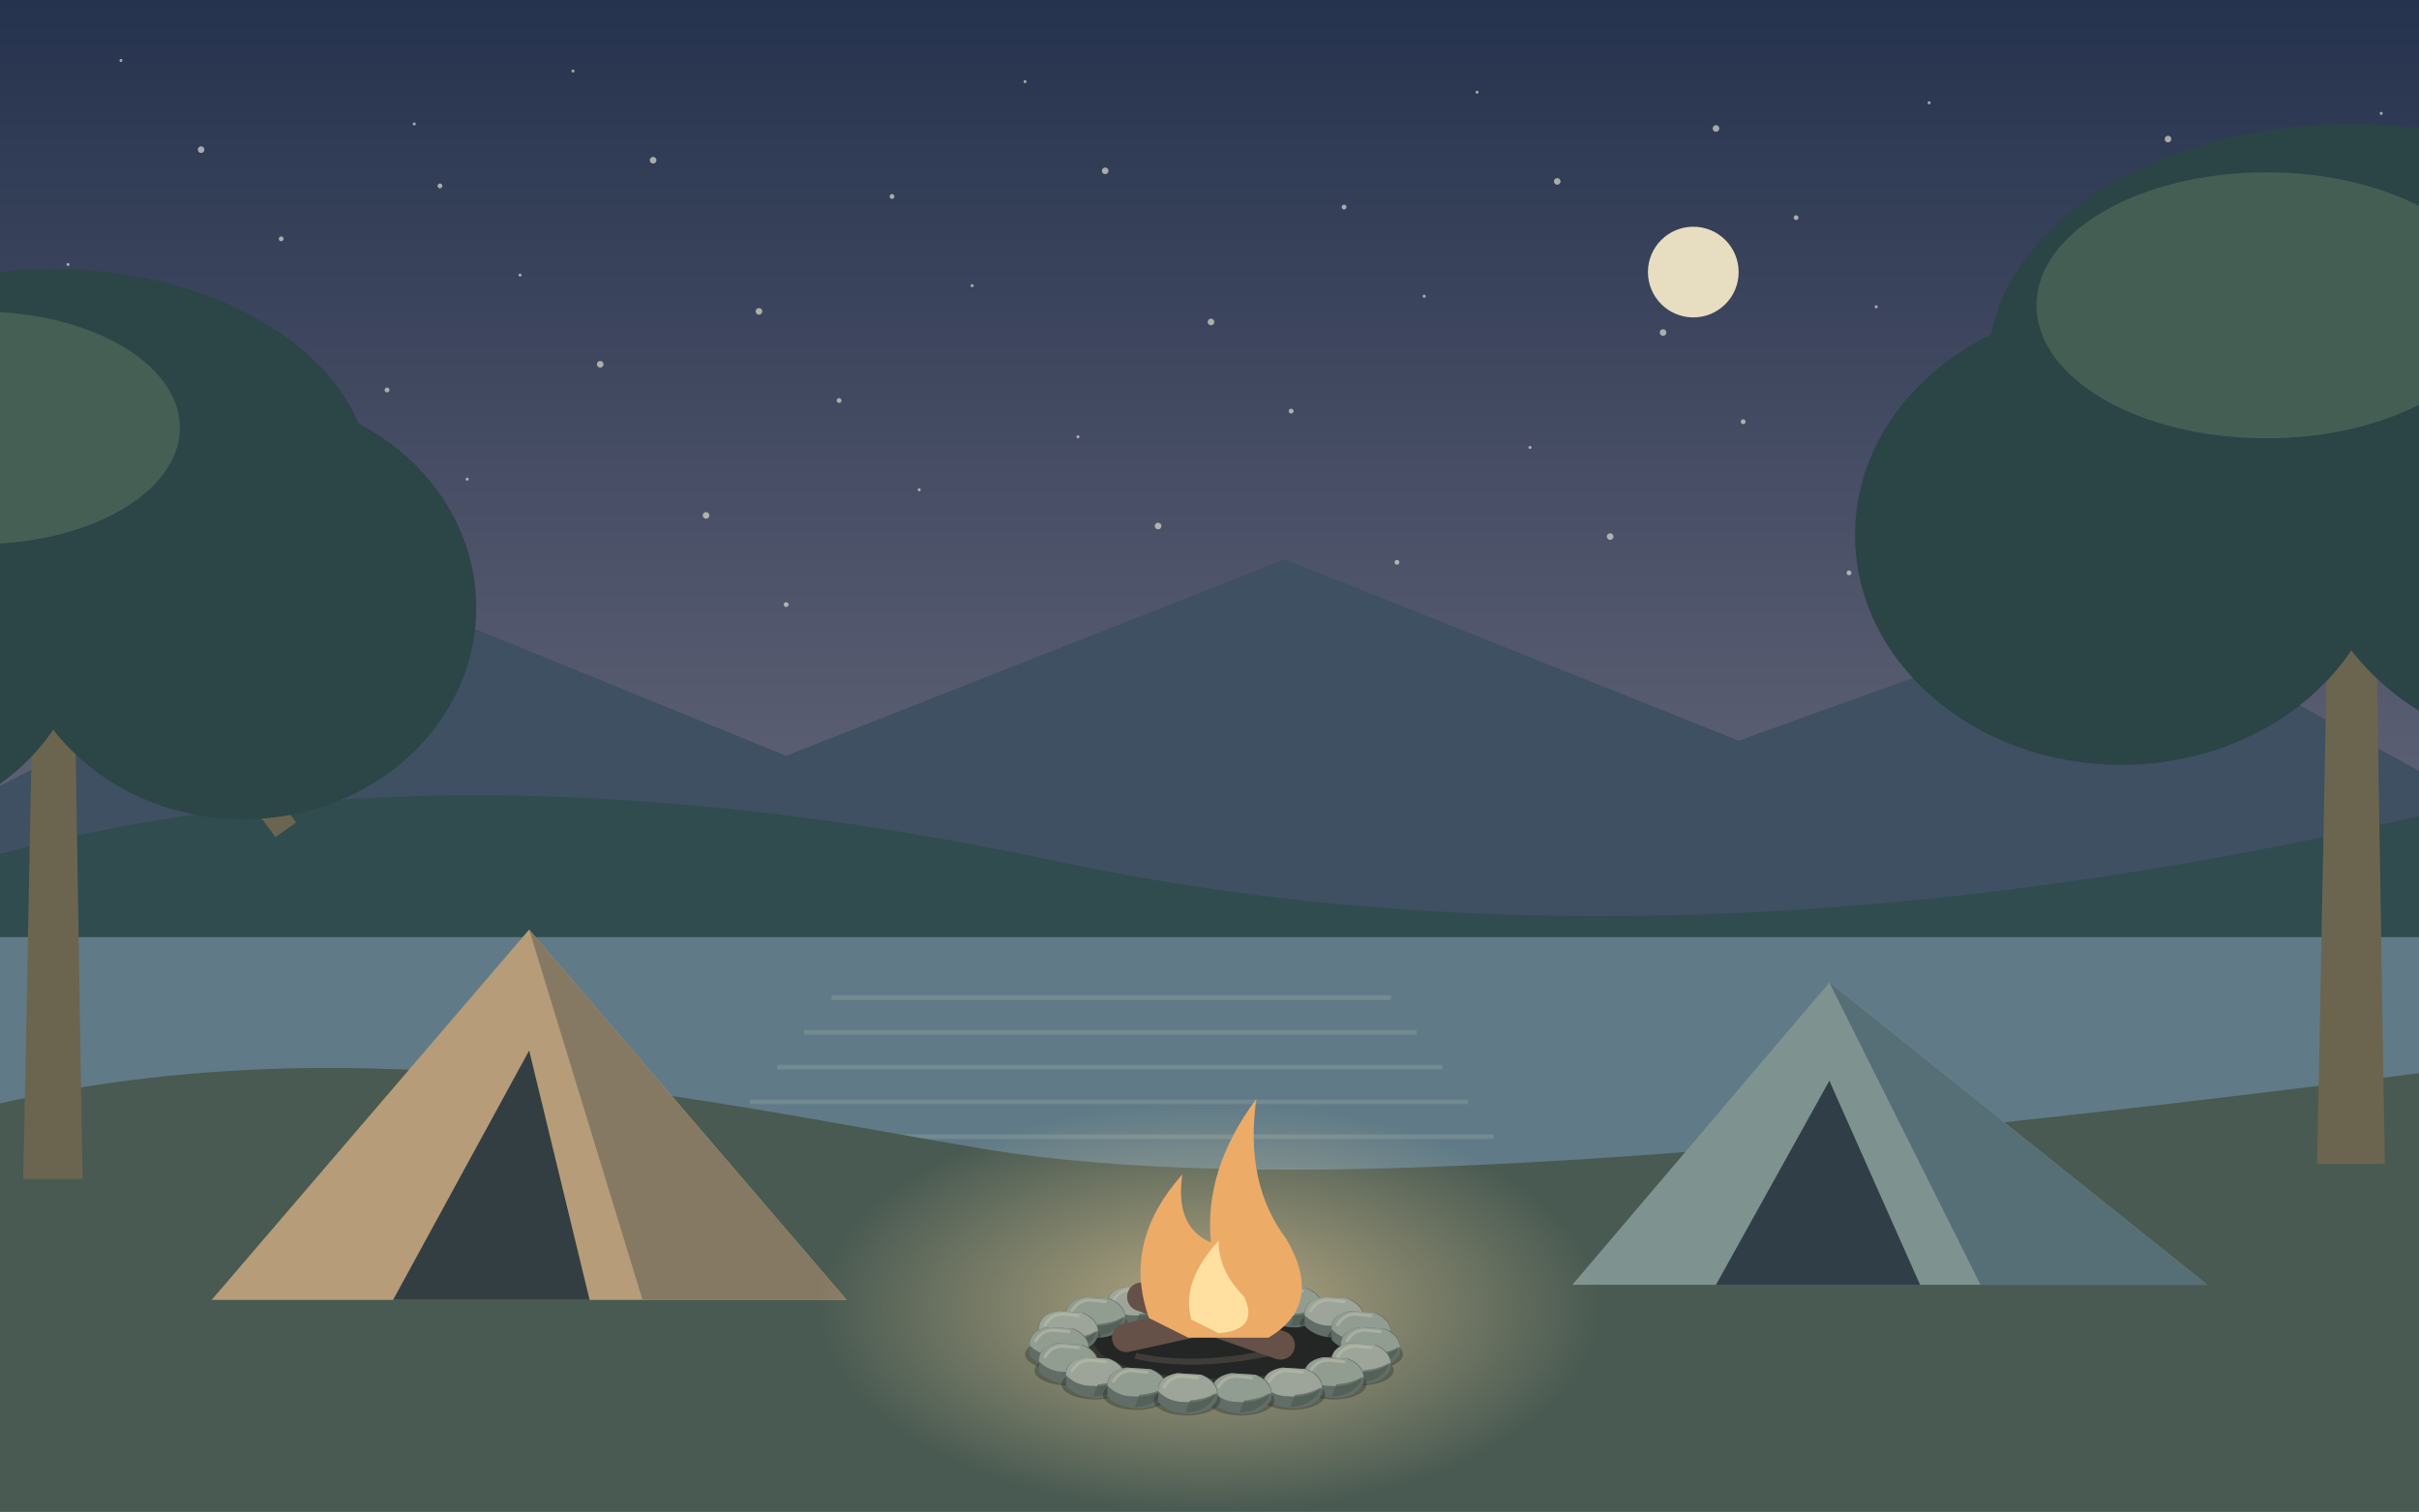
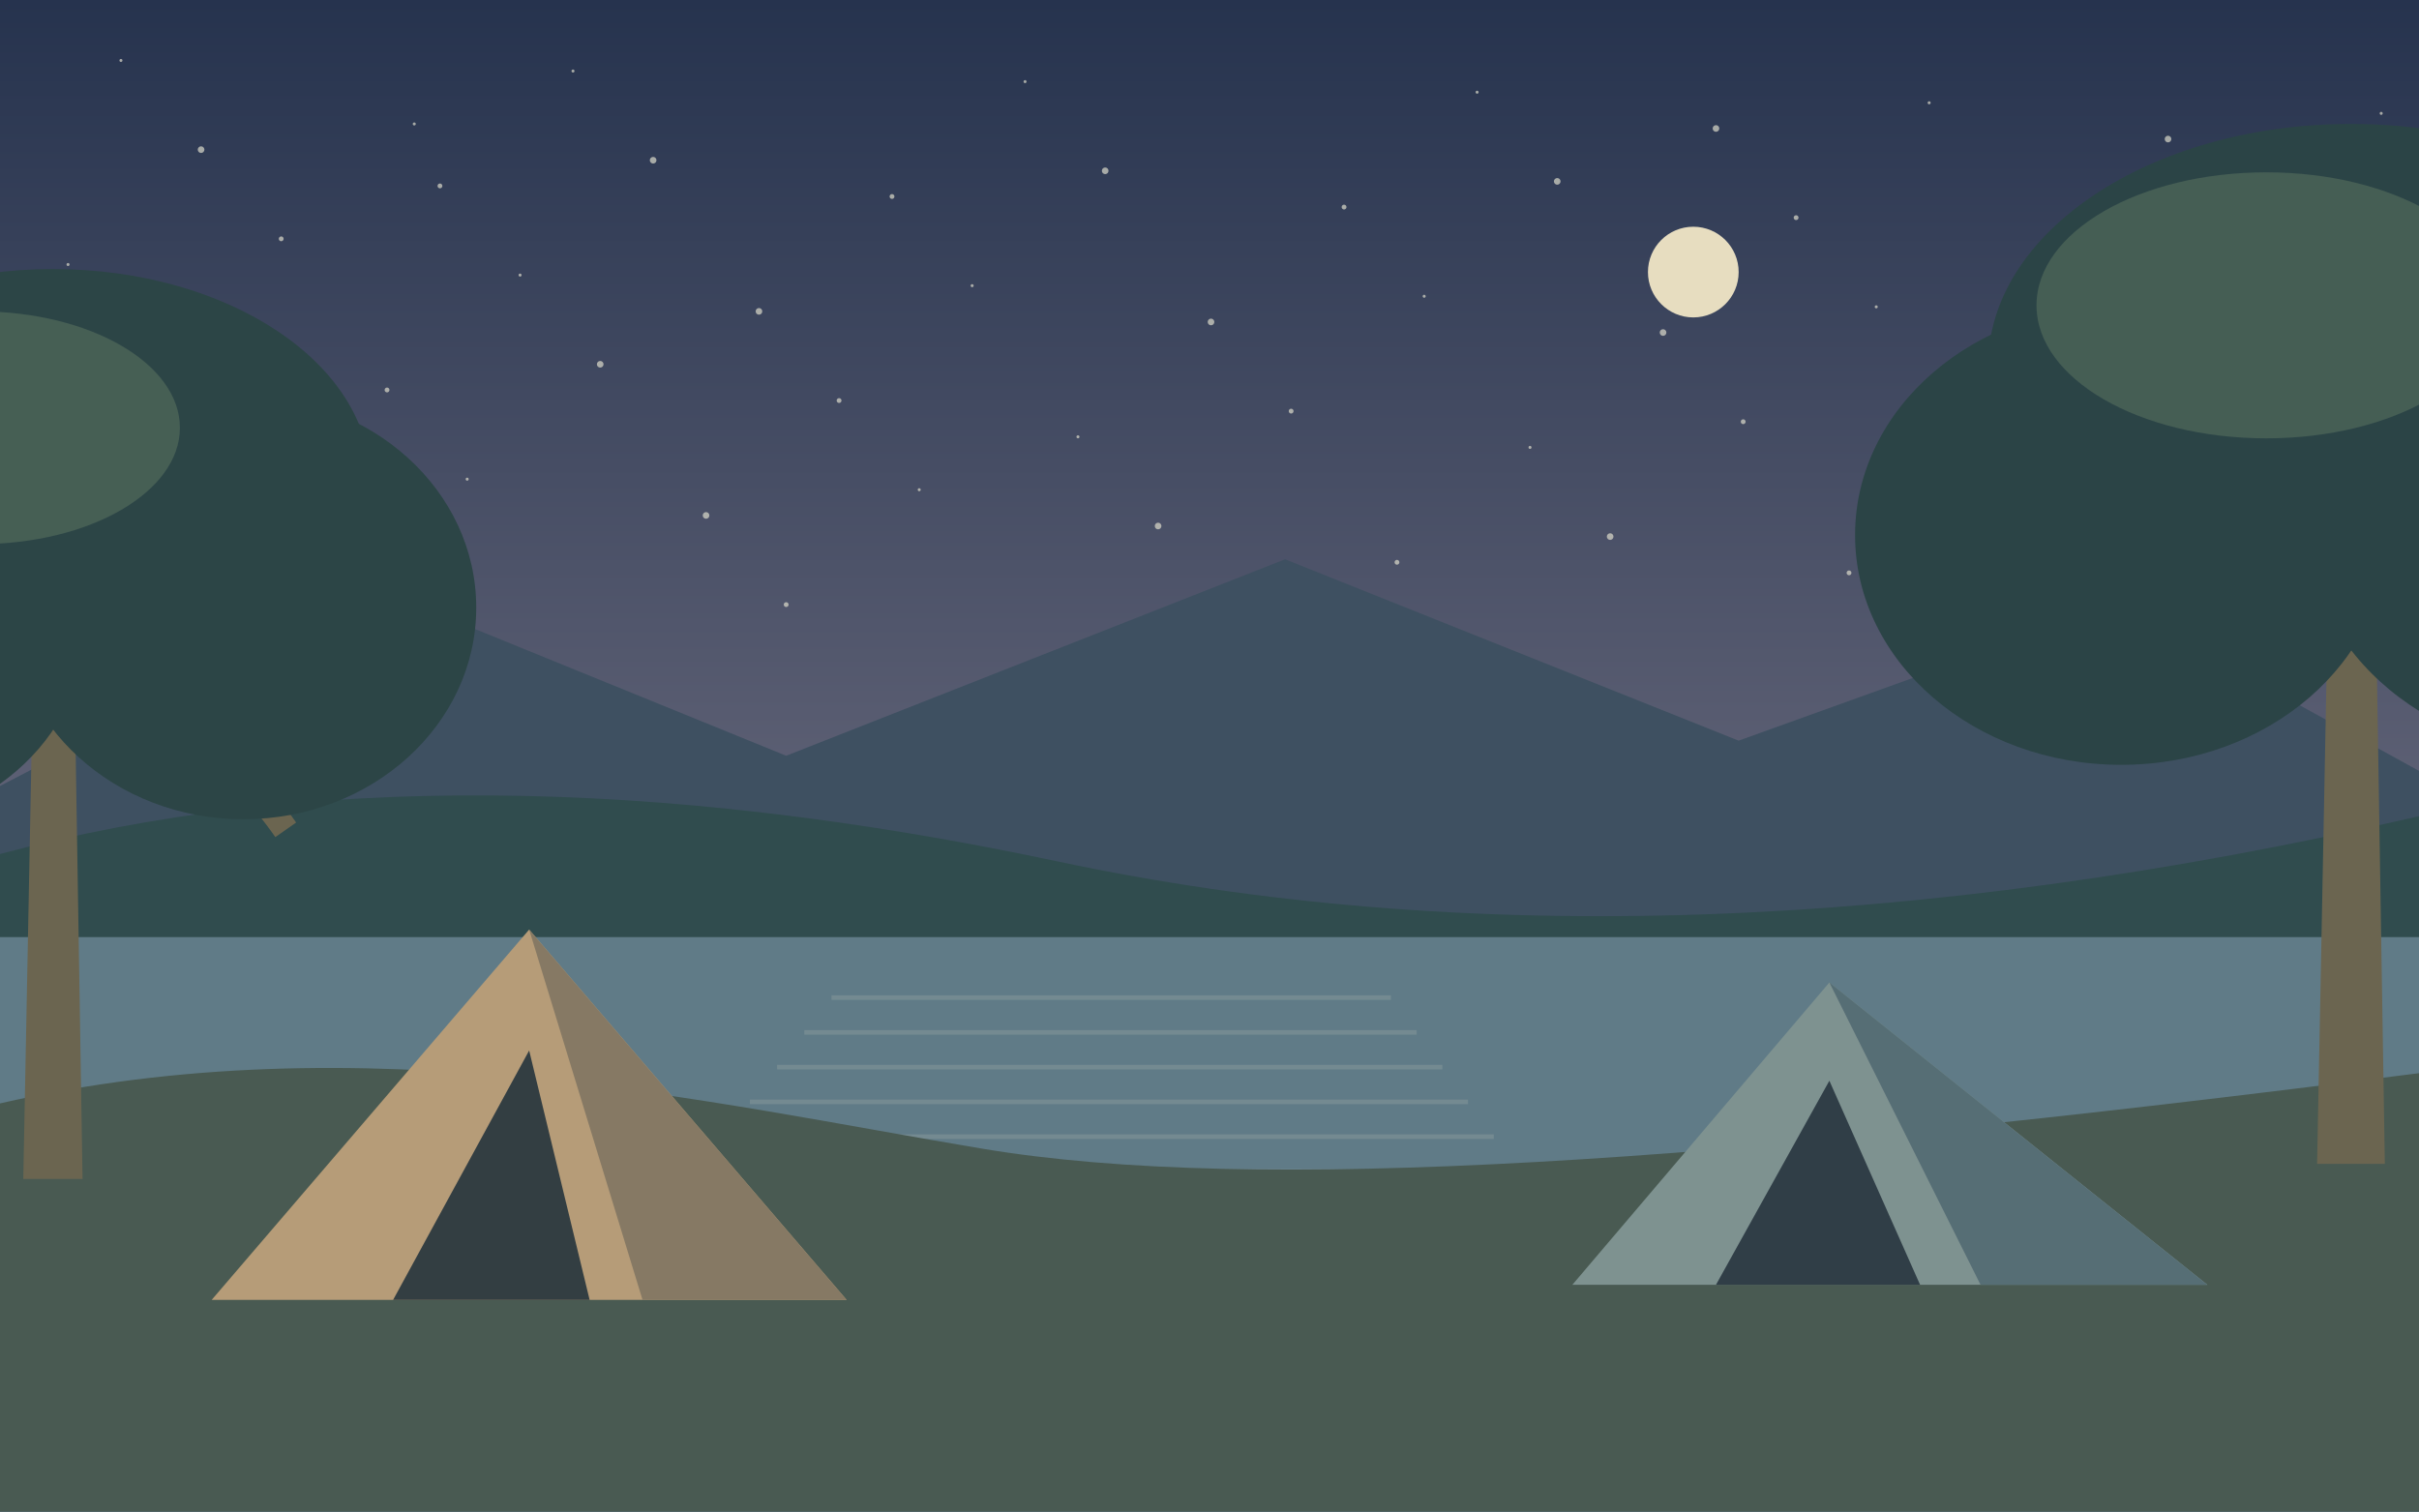
<svg xmlns="http://www.w3.org/2000/svg" viewBox="0 0 1600 1000" preserveAspectRatio="xMidYMid slice">
  <defs>
    <linearGradient id="sky" x2="0" y2="1">
      <stop stop-color="#26334e" />
      <stop offset="1" stop-color="#8e8896" />
    </linearGradient>
    <radialGradient id="sun-glow">
      <stop stop-color="#ffdda2" stop-opacity=".6" />
      <stop offset="1" stop-color="#ffdda2" stop-opacity="0" />
    </radialGradient>
  </defs>
  <rect width="1600" height="1000" fill="url(#sky)" />
  <circle cx="80" cy="40" r="1.0" fill="#e8e6d3" opacity=".65" />
  <circle cx="291" cy="123" r="1.6" fill="#e8e6d3" opacity=".65" />
  <circle cx="502" cy="206" r="2.2" fill="#e8e6d3" opacity=".65" />
  <circle cx="713" cy="289" r="1.0" fill="#e8e6d3" opacity=".65" />
  <circle cx="924" cy="372" r="1.6" fill="#e8e6d3" opacity=".65" />
  <circle cx="1135" cy="85" r="2.2" fill="#e8e6d3" opacity=".65" />
  <circle cx="1346" cy="168" r="1.0" fill="#e8e6d3" opacity=".65" />
  <circle cx="1557" cy="251" r="1.6" fill="#e8e6d3" opacity=".65" />
  <circle cx="168" cy="334" r="2.2" fill="#e8e6d3" opacity=".65" />
  <circle cx="379" cy="47" r="1.0" fill="#e8e6d3" opacity=".65" />
  <circle cx="590" cy="130" r="1.6" fill="#e8e6d3" opacity=".65" />
  <circle cx="801" cy="213" r="2.2" fill="#e8e6d3" opacity=".65" />
  <circle cx="1012" cy="296" r="1.0" fill="#e8e6d3" opacity=".65" />
  <circle cx="1223" cy="379" r="1.6" fill="#e8e6d3" opacity=".65" />
  <circle cx="1434" cy="92" r="2.2" fill="#e8e6d3" opacity=".65" />
  <circle cx="45" cy="175" r="1.0" fill="#e8e6d3" opacity=".65" />
  <circle cx="256" cy="258" r="1.6" fill="#e8e6d3" opacity=".65" />
  <circle cx="467" cy="341" r="2.2" fill="#e8e6d3" opacity=".65" />
  <circle cx="678" cy="54" r="1.0" fill="#e8e6d3" opacity=".65" />
  <circle cx="889" cy="137" r="1.6" fill="#e8e6d3" opacity=".65" />
  <circle cx="1100" cy="220" r="2.2" fill="#e8e6d3" opacity=".65" />
  <circle cx="1311" cy="303" r="1.0" fill="#e8e6d3" opacity=".65" />
  <circle cx="1522" cy="386" r="1.6" fill="#e8e6d3" opacity=".65" />
  <circle cx="133" cy="99" r="2.2" fill="#e8e6d3" opacity=".65" />
  <circle cx="344" cy="182" r="1.0" fill="#e8e6d3" opacity=".65" />
  <circle cx="555" cy="265" r="1.6" fill="#e8e6d3" opacity=".65" />
  <circle cx="766" cy="348" r="2.2" fill="#e8e6d3" opacity=".65" />
  <circle cx="977" cy="61" r="1.0" fill="#e8e6d3" opacity=".65" />
  <circle cx="1188" cy="144" r="1.6" fill="#e8e6d3" opacity=".65" />
  <circle cx="1399" cy="227" r="2.2" fill="#e8e6d3" opacity=".65" />
  <circle cx="10" cy="310" r="1.0" fill="#e8e6d3" opacity=".65" />
  <circle cx="221" cy="393" r="1.6" fill="#e8e6d3" opacity=".65" />
  <circle cx="432" cy="106" r="2.2" fill="#e8e6d3" opacity=".65" />
  <circle cx="643" cy="189" r="1.0" fill="#e8e6d3" opacity=".65" />
  <circle cx="854" cy="272" r="1.6" fill="#e8e6d3" opacity=".65" />
  <circle cx="1065" cy="355" r="2.2" fill="#e8e6d3" opacity=".65" />
  <circle cx="1276" cy="68" r="1.0" fill="#e8e6d3" opacity=".65" />
  <circle cx="1487" cy="151" r="1.6" fill="#e8e6d3" opacity=".65" />
  <circle cx="98" cy="234" r="2.2" fill="#e8e6d3" opacity=".65" />
  <circle cx="309" cy="317" r="1.0" fill="#e8e6d3" opacity=".65" />
  <circle cx="520" cy="400" r="1.6" fill="#e8e6d3" opacity=".65" />
  <circle cx="731" cy="113" r="2.2" fill="#e8e6d3" opacity=".65" />
  <circle cx="942" cy="196" r="1.0" fill="#e8e6d3" opacity=".65" />
  <circle cx="1153" cy="279" r="1.6" fill="#e8e6d3" opacity=".65" />
  <circle cx="1364" cy="362" r="2.2" fill="#e8e6d3" opacity=".65" />
  <circle cx="1575" cy="75" r="1.0" fill="#e8e6d3" opacity=".65" />
  <circle cx="186" cy="158" r="1.6" fill="#e8e6d3" opacity=".65" />
  <circle cx="397" cy="241" r="2.2" fill="#e8e6d3" opacity=".65" />
  <circle cx="608" cy="324" r="1.0" fill="#e8e6d3" opacity=".65" />
  <circle cx="819" cy="407" r="1.6" fill="#e8e6d3" opacity=".65" />
  <circle cx="1030" cy="120" r="2.2" fill="#e8e6d3" opacity=".65" />
  <circle cx="1241" cy="203" r="1.0" fill="#e8e6d3" opacity=".65" />
  <circle cx="1452" cy="286" r="1.6" fill="#e8e6d3" opacity=".65" />
  <circle cx="63" cy="369" r="2.2" fill="#e8e6d3" opacity=".65" />
  <circle cx="274" cy="82" r="1.0" fill="#e8e6d3" opacity=".65" />
  <circle cx="1120" cy="180" r="30" fill="#e7ddc0" />
  <path d="M0 520 250 390 520 500 850 370 1150 490 1400 400 1600 510V1000H0Z" fill="#3e5061" />
  <path d="M0 565q300-80 700 5t900-30v460H0Z" fill="#304c4e" />
  <path d="M0 620h1600v380H0Z" fill="#607b87" />
  <g stroke="#b0b8ae" opacity=".25" stroke-width="3">
    <path d="M550 660h370" />
    <path d="M532 683h405" />
    <path d="M514 706h440" />
    <path d="M496 729h475" />
    <path d="M478 752h510" />
    <path d="M460 775h545" />
    <path d="M442 798h580" />
    <path d="M424 821h615" />
    <path d="M406 844h650" />
  </g>
  <path d="M0 1000V730C240 675 470 730 650 760S1130 770 1600 710V1000Z" fill="#495a52" />
  <path d="M140 860 350 615 560 860Z" fill="#b69c78" />
  <path d="M350 615 425 860H560Z" fill="#867964" />
  <path d="M260 860 350 695 390 860Z" fill="#333e42" />
  <path d="M1040 850 1210 650 1460 850Z" fill="#7e9290" />
  <path d="M1210 650 1310 850h150Z" fill="#566e75" />
  <path d="M1135 850 1210 715 1270 850Z" fill="#303e47" />
  <g transform="translate(35 780) scale(1.4)">
    <path d="M-14 0 14 0 9-310H-8Z" fill="#6b6550" />
    <path d="M0-290q-100 60-135 105m135-70q75 40 110 90" fill="none" stroke="#6b6550" stroke-width="12" />
    <g fill="#2c4546">
      <ellipse cx="0" cy="-330" rx="150" ry="100" />
      <ellipse cx="-95" cy="-260" rx="110" ry="95" />
      <ellipse cx="90" cy="-270" rx="110" ry="100" />
    </g>
    <ellipse cx="-35" cy="-355" rx="95" ry="55" fill="#bad095" opacity=".18" />
  </g>
  <g transform="translate(1555 770) scale(1.6)">
    <path d="M-14 0 14 0 9-310H-8Z" fill="#6b6550" />
    <path d="M0-290q-100 60-135 105m135-70q75 40 110 90" fill="none" stroke="#6b6550" stroke-width="12" />
    <g fill="#2b4446">
      <ellipse cx="0" cy="-330" rx="150" ry="100" />
      <ellipse cx="-95" cy="-260" rx="110" ry="95" />
      <ellipse cx="90" cy="-270" rx="110" ry="100" />
    </g>
    <ellipse cx="-35" cy="-355" rx="95" ry="55" fill="#bad095" opacity=".18" />
  </g>
-   <ellipse cx="800" cy="865" rx="260" ry="135" fill="url(#sun-glow)" />
-   <g id="camp-firepit">
-     <ellipse cx="803" cy="891" rx="111" ry="36" fill="#2b302b" opacity=".5" />
-     <path d="M701 884q24-30 91-29 78-6 112 27-9 38-98 39-77 4-105-37Z" fill="#38352e" />
-     <ellipse cx="805" cy="888" rx="81" ry="24" fill="#242625" />
-     <path d="M742 885q36-15 107-9m-98 21q40 9 94-3" stroke="#575148" stroke-width="4" fill="none" opacity=".55" />
-   </g>
-   <g id="camp-stone-ring">
-     <g transform="translate(785.1 859.5)">
-       <ellipse cy="6" rx="22" ry="10" fill="#202823" opacity=".35" />
-       <path d="M-19 0q-1-9 12-12l17 1q12 5 10 16-4 9-17 10-15 0-22-8Z" fill="#626d67" />
-       <path d="M-19 0q0-10 13-12l15 1q10 4 11 12-9 7-22 6-10 0-17-7Z" fill="#929d92" />
-       <path d="M-15-3q4-7 12-7l10 1" stroke="#bcc0ab" stroke-width="2" stroke-linecap="round" fill="none" opacity=".55" />
-       <path d="M2 6q11-1 17-5l-2 5q-7 8-18 8Z" fill="#495950" opacity=".6" />
-     </g>
-     <g transform="translate(820.9 859.5)">
-       <ellipse cy="6" rx="22" ry="10" fill="#202823" opacity=".35" />
-       <path d="M-19 0q-1-9 12-12l17 1q12 5 10 16-4 9-17 10-15 0-22-8Z" fill="#626d67" />
-       <path d="M-19 0q0-10 13-12l15 1q10 4 11 12-9 7-22 6-10 0-17-7Z" fill="#9da59a" />
-       <path d="M-15-3q4-7 12-7l10 1" stroke="#bcc0ab" stroke-width="2" stroke-linecap="round" fill="none" opacity=".55" />
-       <path d="M2 6q11-1 17-5l-2 5q-7 8-18 8Z" fill="#495950" opacity=".6" />
-     </g>
-     <g transform="translate(751.5 863.2)">
-       <ellipse cy="6" rx="22" ry="10" fill="#202823" opacity=".35" />
-       <path d="M-19 0q-1-9 12-12l17 1q12 5 10 16-4 9-17 10-15 0-22-8Z" fill="#626d67" />
-       <path d="M-19 0q0-10 13-12l15 1q10 4 11 12-9 7-22 6-10 0-17-7Z" fill="#9da59a" />
-       <path d="M-15-3q4-7 12-7l10 1" stroke="#bcc0ab" stroke-width="2" stroke-linecap="round" fill="none" opacity=".55" />
-       <path d="M2 6q11-1 17-5l-2 5q-7 8-18 8Z" fill="#495950" opacity=".6" />
-     </g>
-     <g transform="translate(854.5 863.2)">
-       <ellipse cy="6" rx="22" ry="10" fill="#202823" opacity=".35" />
-       <path d="M-19 0q-1-9 12-12l17 1q12 5 10 16-4 9-17 10-15 0-22-8Z" fill="#626d67" />
-       <path d="M-19 0q0-10 13-12l15 1q10 4 11 12-9 7-22 6-10 0-17-7Z" fill="#929d92" />
-       <path d="M-15-3q4-7 12-7l10 1" stroke="#bcc0ab" stroke-width="2" stroke-linecap="round" fill="none" opacity=".55" />
-       <path d="M2 6q11-1 17-5l-2 5q-7 8-18 8Z" fill="#495950" opacity=".6" />
-     </g>
-     <g transform="translate(724.1 870.1)">
-       <ellipse cy="6" rx="22" ry="10" fill="#202823" opacity=".35" />
-       <path d="M-19 0q-1-9 12-12l17 1q12 5 10 16-4 9-17 10-15 0-22-8Z" fill="#626d67" />
-       <path d="M-19 0q0-10 13-12l15 1q10 4 11 12-9 7-22 6-10 0-17-7Z" fill="#929d92" />
-       <path d="M-15-3q4-7 12-7l10 1" stroke="#bcc0ab" stroke-width="2" stroke-linecap="round" fill="none" opacity=".55" />
-       <path d="M2 6q11-1 17-5l-2 5q-7 8-18 8Z" fill="#495950" opacity=".6" />
-     </g>
-     <g transform="translate(881.9 870.1)">
-       <ellipse cy="6" rx="22" ry="10" fill="#202823" opacity=".35" />
-       <path d="M-19 0q-1-9 12-12l17 1q12 5 10 16-4 9-17 10-15 0-22-8Z" fill="#626d67" />
-       <path d="M-19 0q0-10 13-12l15 1q10 4 11 12-9 7-22 6-10 0-17-7Z" fill="#9da59a" />
-       <path d="M-15-3q4-7 12-7l10 1" stroke="#bcc0ab" stroke-width="2" stroke-linecap="round" fill="none" opacity=".55" />
-       <path d="M2 6q11-1 17-5l-2 5q-7 8-18 8Z" fill="#495950" opacity=".6" />
-     </g>
-     <g transform="translate(706.2 879.4)">
-       <ellipse cy="6" rx="22" ry="10" fill="#202823" opacity=".35" />
-       <path d="M-19 0q-1-9 12-12l17 1q12 5 10 16-4 9-17 10-15 0-22-8Z" fill="#626d67" />
-       <path d="M-19 0q0-10 13-12l15 1q10 4 11 12-9 7-22 6-10 0-17-7Z" fill="#9da59a" />
-       <path d="M-15-3q4-7 12-7l10 1" stroke="#bcc0ab" stroke-width="2" stroke-linecap="round" fill="none" opacity=".55" />
-       <path d="M2 6q11-1 17-5l-2 5q-7 8-18 8Z" fill="#495950" opacity=".6" />
-     </g>
-     <g transform="translate(899.8 879.4)">
-       <ellipse cy="6" rx="22" ry="10" fill="#202823" opacity=".35" />
-       <path d="M-19 0q-1-9 12-12l17 1q12 5 10 16-4 9-17 10-15 0-22-8Z" fill="#626d67" />
-       <path d="M-19 0q0-10 13-12l15 1q10 4 11 12-9 7-22 6-10 0-17-7Z" fill="#929d92" />
-       <path d="M-15-3q4-7 12-7l10 1" stroke="#bcc0ab" stroke-width="2" stroke-linecap="round" fill="none" opacity=".55" />
-       <path d="M2 6q11-1 17-5l-2 5q-7 8-18 8Z" fill="#495950" opacity=".6" />
-     </g>
-     <g transform="translate(906.0 890.0)">
-       <ellipse cy="6" rx="22" ry="10" fill="#202823" opacity=".35" />
-       <path d="M-19 0q-1-9 12-12l17 1q12 5 10 16-4 9-17 10-15 0-22-8Z" fill="#626d67" />
-       <path d="M-19 0q0-10 13-12l15 1q10 4 11 12-9 7-22 6-10 0-17-7Z" fill="#929d92" />
-       <path d="M-15-3q4-7 12-7l10 1" stroke="#bcc0ab" stroke-width="2" stroke-linecap="round" fill="none" opacity=".55" />
-       <path d="M2 6q11-1 17-5l-2 5q-7 8-18 8Z" fill="#495950" opacity=".6" />
-     </g>
-     <g transform="translate(700.0 890.0)">
-       <ellipse cy="6" rx="22" ry="10" fill="#202823" opacity=".35" />
-       <path d="M-19 0q-1-9 12-12l17 1q12 5 10 16-4 9-17 10-15 0-22-8Z" fill="#626d67" />
-       <path d="M-19 0q0-10 13-12l15 1q10 4 11 12-9 7-22 6-10 0-17-7Z" fill="#929d92" />
-       <path d="M-15-3q4-7 12-7l10 1" stroke="#bcc0ab" stroke-width="2" stroke-linecap="round" fill="none" opacity=".55" />
-       <path d="M2 6q11-1 17-5l-2 5q-7 8-18 8Z" fill="#495950" opacity=".6" />
-     </g>
-     <g transform="translate(899.8 900.6)">
-       <ellipse cy="6" rx="22" ry="10" fill="#202823" opacity=".35" />
-       <path d="M-19 0q-1-9 12-12l17 1q12 5 10 16-4 9-17 10-15 0-22-8Z" fill="#626d67" />
-       <path d="M-19 0q0-10 13-12l15 1q10 4 11 12-9 7-22 6-10 0-17-7Z" fill="#9da59a" />
-       <path d="M-15-3q4-7 12-7l10 1" stroke="#bcc0ab" stroke-width="2" stroke-linecap="round" fill="none" opacity=".55" />
-       <path d="M2 6q11-1 17-5l-2 5q-7 8-18 8Z" fill="#495950" opacity=".6" />
-     </g>
-     <g transform="translate(706.2 900.6)">
-       <ellipse cy="6" rx="22" ry="10" fill="#202823" opacity=".35" />
-       <path d="M-19 0q-1-9 12-12l17 1q12 5 10 16-4 9-17 10-15 0-22-8Z" fill="#626d67" />
-       <path d="M-19 0q0-10 13-12l15 1q10 4 11 12-9 7-22 6-10 0-17-7Z" fill="#929d92" />
-       <path d="M-15-3q4-7 12-7l10 1" stroke="#bcc0ab" stroke-width="2" stroke-linecap="round" fill="none" opacity=".55" />
-       <path d="M2 6q11-1 17-5l-2 5q-7 8-18 8Z" fill="#495950" opacity=".6" />
-     </g>
-     <g transform="translate(881.9 909.9)">
-       <ellipse cy="6" rx="22" ry="10" fill="#202823" opacity=".35" />
-       <path d="M-19 0q-1-9 12-12l17 1q12 5 10 16-4 9-17 10-15 0-22-8Z" fill="#626d67" />
-       <path d="M-19 0q0-10 13-12l15 1q10 4 11 12-9 7-22 6-10 0-17-7Z" fill="#929d92" />
-       <path d="M-15-3q4-7 12-7l10 1" stroke="#bcc0ab" stroke-width="2" stroke-linecap="round" fill="none" opacity=".55" />
-       <path d="M2 6q11-1 17-5l-2 5q-7 8-18 8Z" fill="#495950" opacity=".6" />
-     </g>
-     <g transform="translate(724.1 909.9)">
-       <ellipse cy="6" rx="22" ry="10" fill="#202823" opacity=".35" />
-       <path d="M-19 0q-1-9 12-12l17 1q12 5 10 16-4 9-17 10-15 0-22-8Z" fill="#626d67" />
-       <path d="M-19 0q0-10 13-12l15 1q10 4 11 12-9 7-22 6-10 0-17-7Z" fill="#9da59a" />
-       <path d="M-15-3q4-7 12-7l10 1" stroke="#bcc0ab" stroke-width="2" stroke-linecap="round" fill="none" opacity=".55" />
-       <path d="M2 6q11-1 17-5l-2 5q-7 8-18 8Z" fill="#495950" opacity=".6" />
-     </g>
-     <g transform="translate(854.5 916.8)">
-       <ellipse cy="6" rx="22" ry="10" fill="#202823" opacity=".35" />
-       <path d="M-19 0q-1-9 12-12l17 1q12 5 10 16-4 9-17 10-15 0-22-8Z" fill="#626d67" />
-       <path d="M-19 0q0-10 13-12l15 1q10 4 11 12-9 7-22 6-10 0-17-7Z" fill="#9da59a" />
-       <path d="M-15-3q4-7 12-7l10 1" stroke="#bcc0ab" stroke-width="2" stroke-linecap="round" fill="none" opacity=".55" />
-       <path d="M2 6q11-1 17-5l-2 5q-7 8-18 8Z" fill="#495950" opacity=".6" />
-     </g>
-     <g transform="translate(751.5 916.8)">
-       <ellipse cy="6" rx="22" ry="10" fill="#202823" opacity=".35" />
-       <path d="M-19 0q-1-9 12-12l17 1q12 5 10 16-4 9-17 10-15 0-22-8Z" fill="#626d67" />
-       <path d="M-19 0q0-10 13-12l15 1q10 4 11 12-9 7-22 6-10 0-17-7Z" fill="#929d92" />
-       <path d="M-15-3q4-7 12-7l10 1" stroke="#bcc0ab" stroke-width="2" stroke-linecap="round" fill="none" opacity=".55" />
-       <path d="M2 6q11-1 17-5l-2 5q-7 8-18 8Z" fill="#495950" opacity=".6" />
-     </g>
-     <g transform="translate(820.9 920.5)">
-       <ellipse cy="6" rx="22" ry="10" fill="#202823" opacity=".35" />
-       <path d="M-19 0q-1-9 12-12l17 1q12 5 10 16-4 9-17 10-15 0-22-8Z" fill="#626d67" />
-       <path d="M-19 0q0-10 13-12l15 1q10 4 11 12-9 7-22 6-10 0-17-7Z" fill="#929d92" />
-       <path d="M-15-3q4-7 12-7l10 1" stroke="#bcc0ab" stroke-width="2" stroke-linecap="round" fill="none" opacity=".55" />
-       <path d="M2 6q11-1 17-5l-2 5q-7 8-18 8Z" fill="#495950" opacity=".6" />
-     </g>
-     <g transform="translate(785.1 920.5)">
-       <ellipse cy="6" rx="22" ry="10" fill="#202823" opacity=".35" />
-       <path d="M-19 0q-1-9 12-12l17 1q12 5 10 16-4 9-17 10-15 0-22-8Z" fill="#626d67" />
-       <path d="M-19 0q0-10 13-12l15 1q10 4 11 12-9 7-22 6-10 0-17-7Z" fill="#9da59a" />
-       <path d="M-15-3q4-7 12-7l10 1" stroke="#bcc0ab" stroke-width="2" stroke-linecap="round" fill="none" opacity=".55" />
-       <path d="M2 6q11-1 17-5l-2 5q-7 8-18 8Z" fill="#495950" opacity=".6" />
-     </g>
-   </g>
-   <path d="m745 885 100-22m-90-5 92 32" stroke="#655147" stroke-width="19" stroke-linecap="round" />
-   <path d="M760 872q-18-50 22-95-5 35 19 45-5-48 30-95-8 56 20 93 25 43-12 65h-53Z" fill="#edab68" />
-   <path d="M788 873q-7-25 18-52 0 20 17 37 10 22-17 24Z" fill="#ffe0a0" />
</svg>
